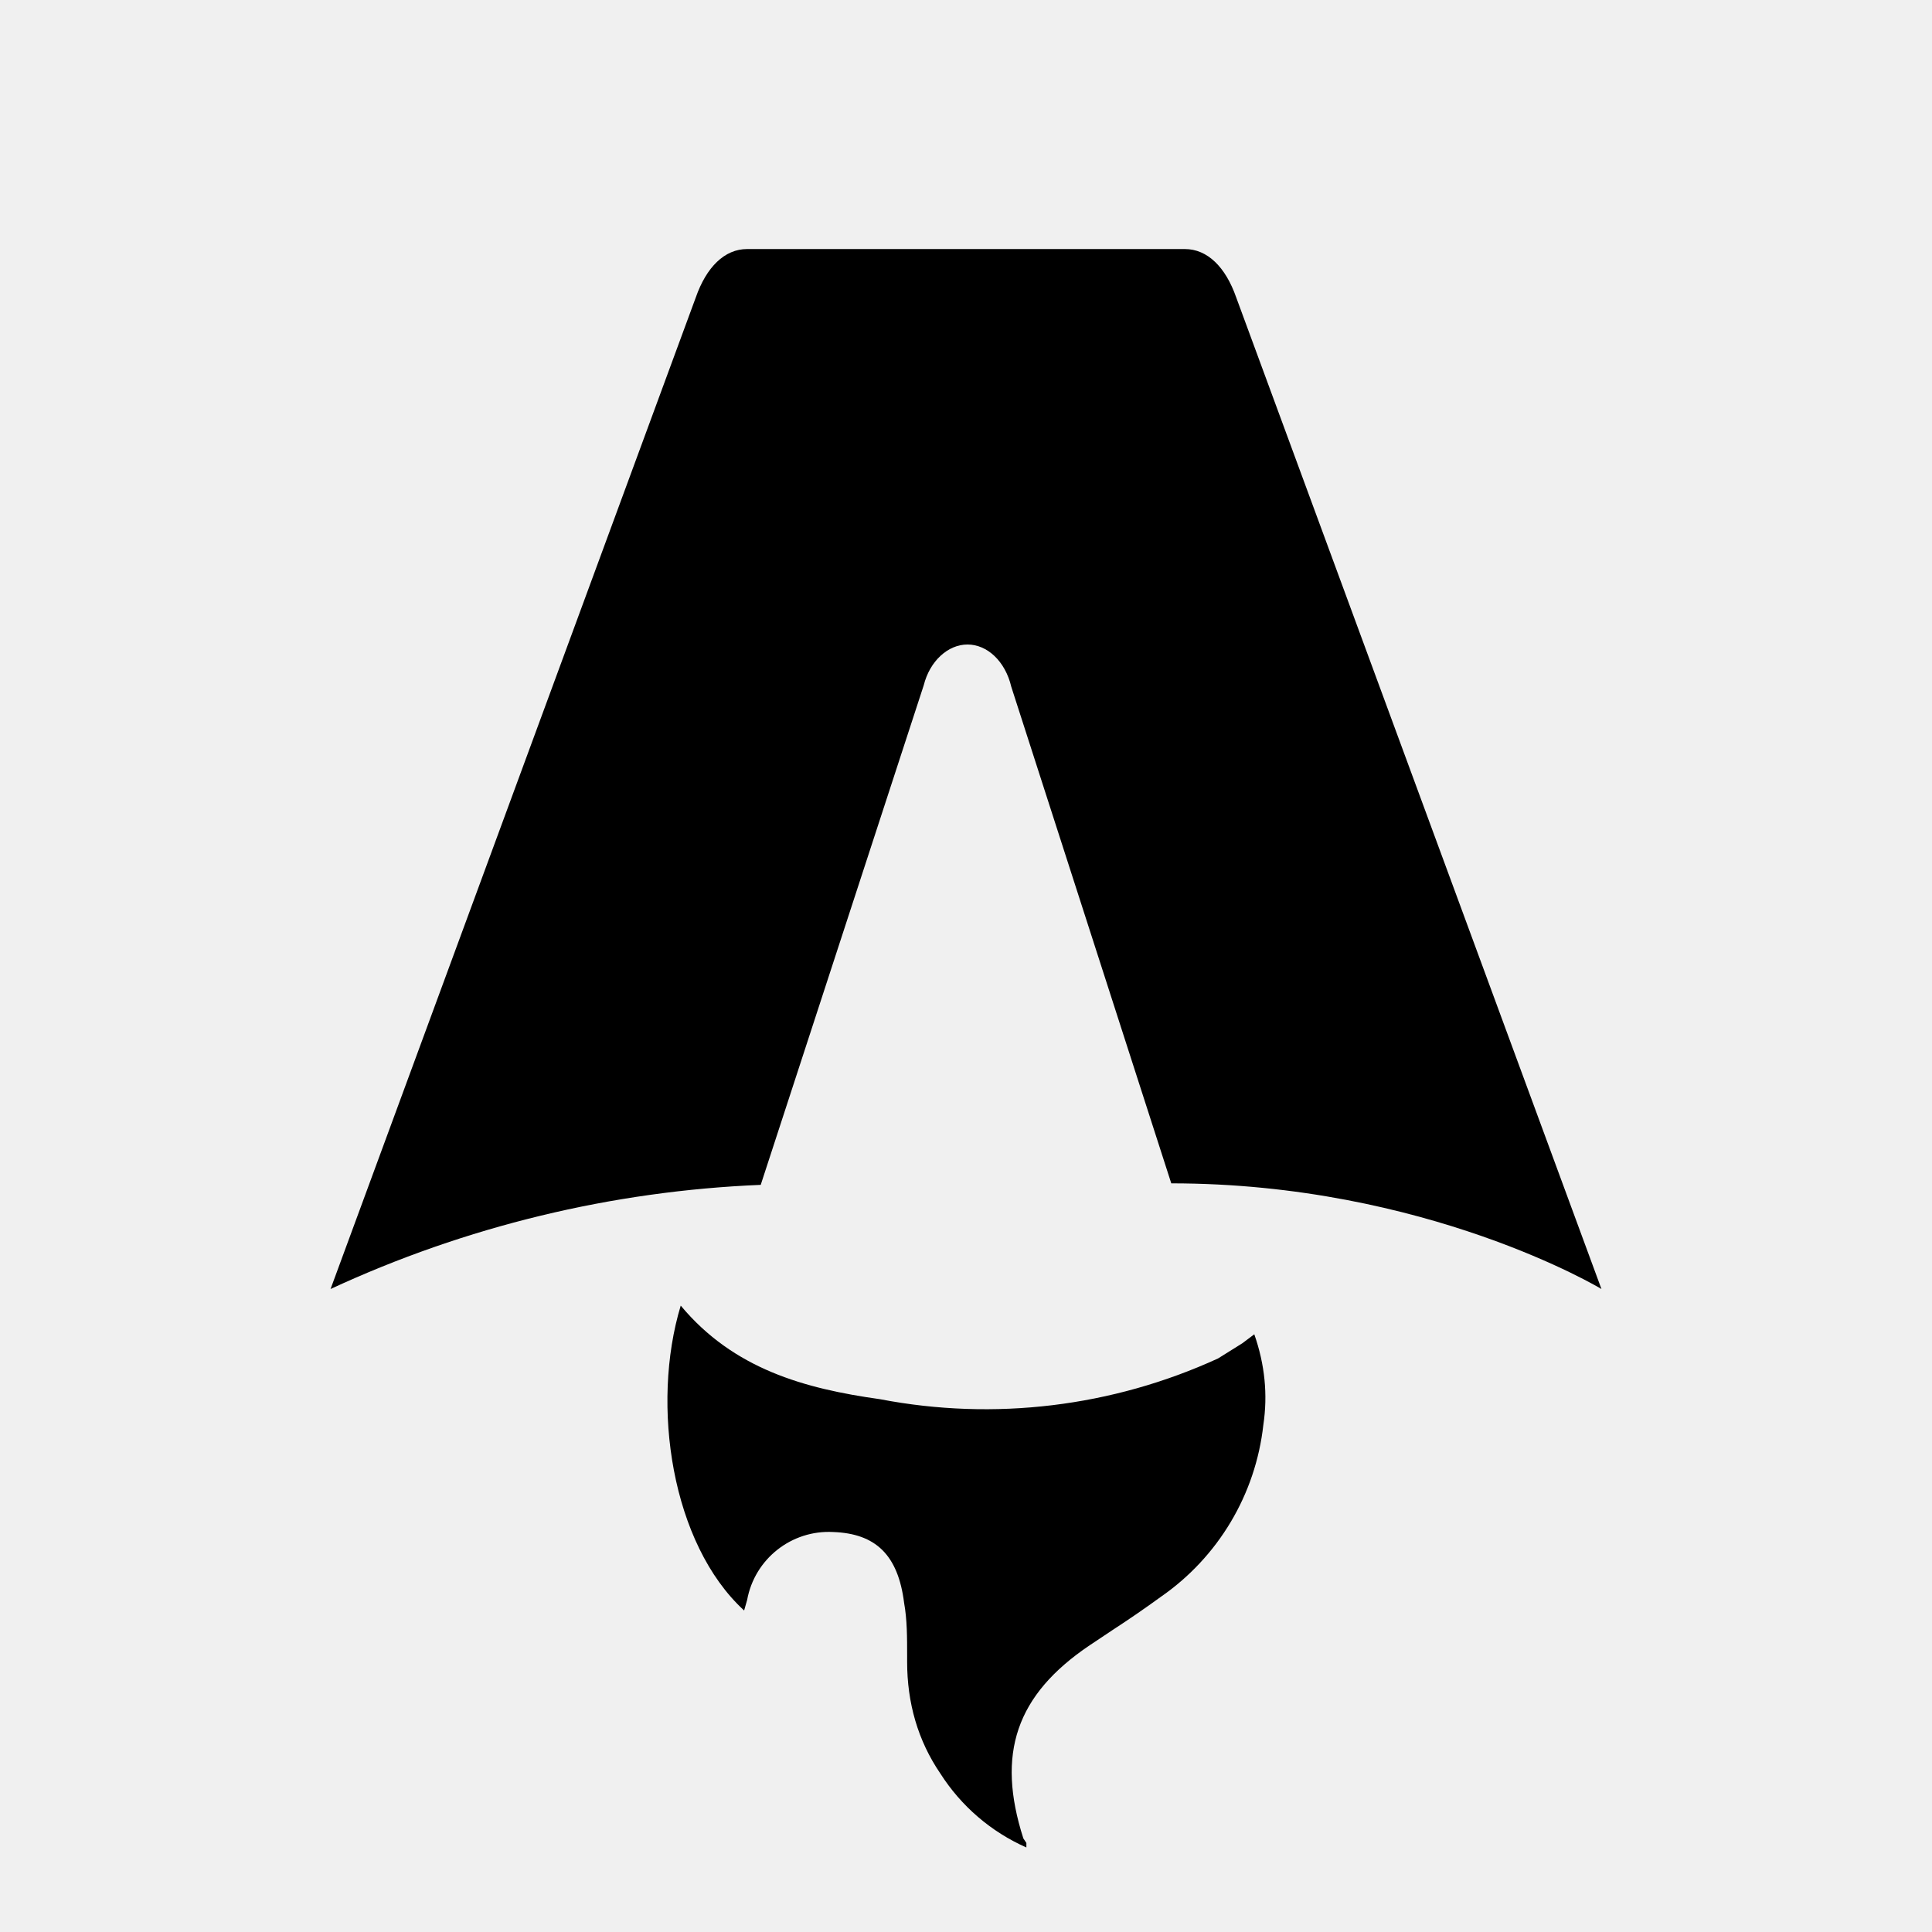
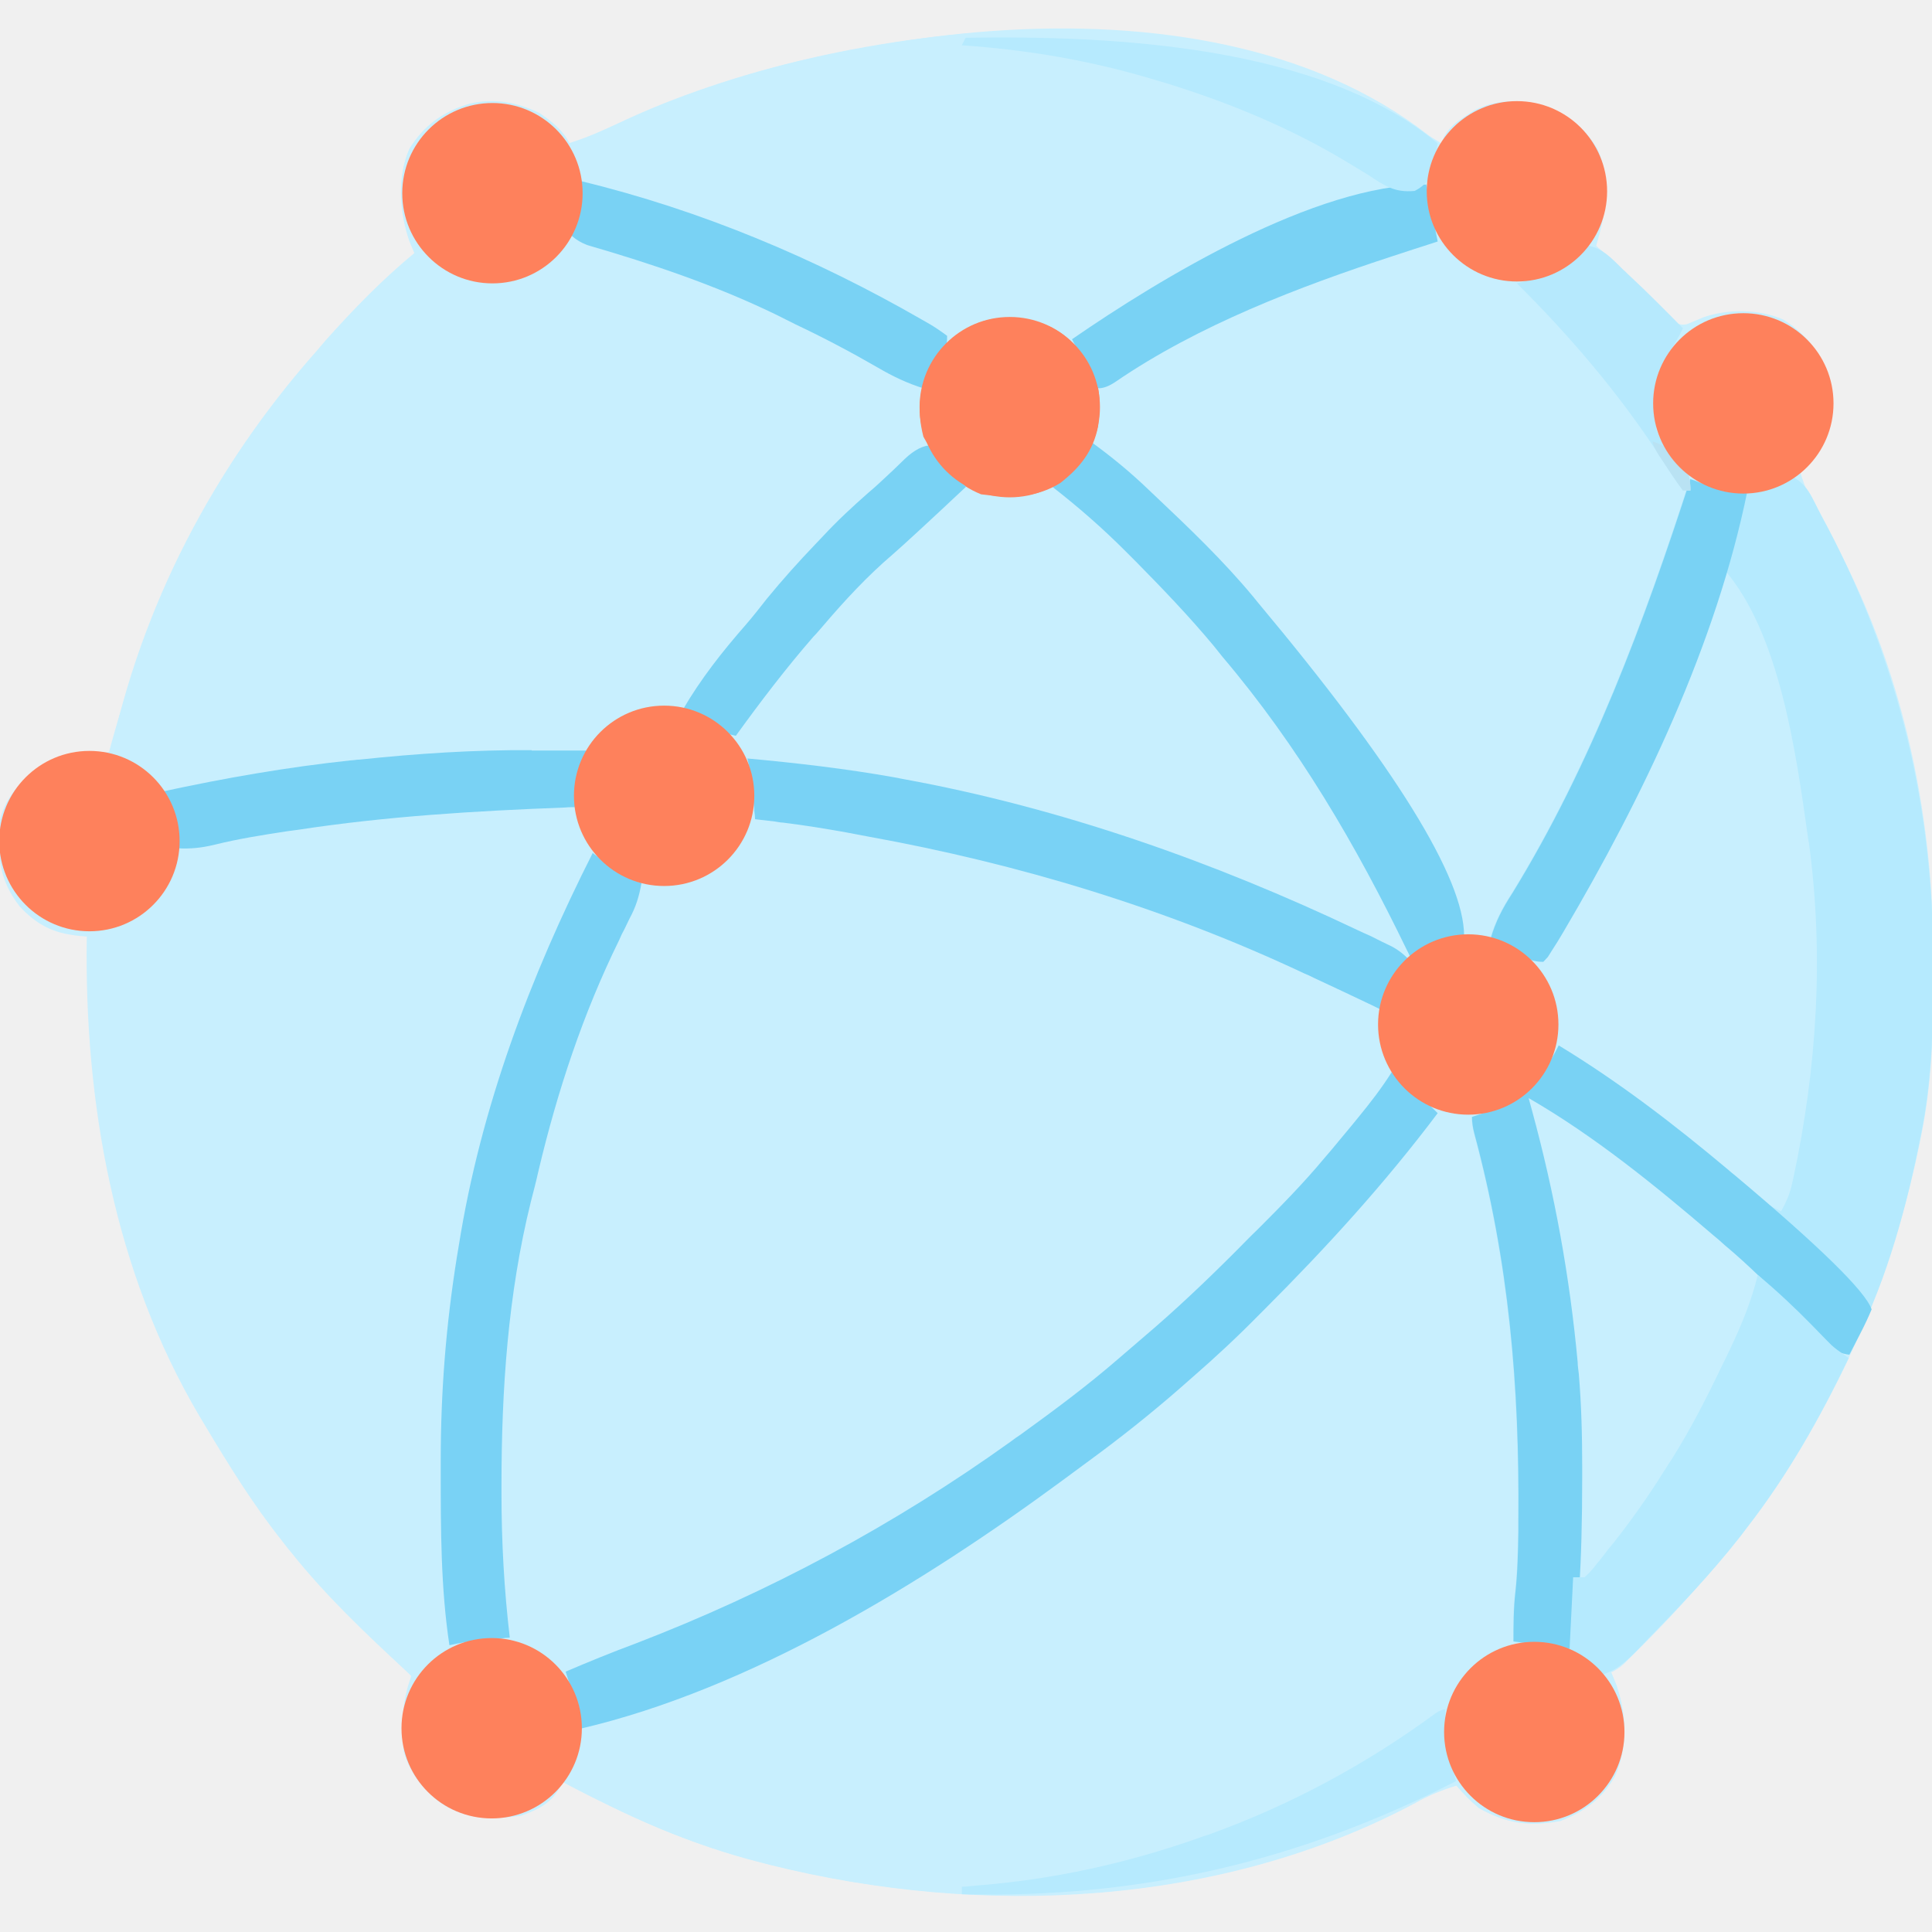
- <svg xmlns="http://www.w3.org/2000/svg" fill="none" viewBox="0 0 128 128">
-   <path d="M50.4 78.5a75.1 75.1 0 0 0-28.5 6.9l24.2-65.7c.7-2 1.9-3.2 3.4-3.2h29c1.5 0 2.7 1.2 3.4 3.2l24.2 65.7s-11.6-7-28.5-7L67 45.5c-.4-1.7-1.6-2.8-2.9-2.8-1.3 0-2.5 1.1-2.9 2.7L50.4 78.5Zm-1.1 28.2Zm-4.2-20.2c-2 6.6-.6 15.8 4.2 20.2a17.5 17.5 0 0 1 .2-.7 5.5 5.5 0 0 1 5.7-4.5c2.8.1 4.3 1.5 4.7 4.7.2 1.1.2 2.3.2 3.5v.4c0 2.7.7 5.2 2.2 7.4a13 13 0 0 0 5.7 4.9v-.3l-.2-.3c-1.8-5.6-.5-9.5 4.4-12.8l1.5-1a73 73 0 0 0 3.2-2.2 16 16 0 0 0 6.8-11.4c.3-2 .1-4-.6-6l-.8.6-1.6 1a37 37 0 0 1-22.4 2.7c-5-.7-9.7-2-13.2-6.2Z" />
-   <style>
-         path { fill: #000; }
-         @media (prefers-color-scheme: dark) {
-             path { fill: #FFF; }
-         }
+ <svg xmlns="http://www.w3.org/2000/svg" id="Layer_1" version="1.1" viewBox="0 0 512 512">
+   <defs>
+     <style>
+       .st0 {
+         fill: #79d2f4;
+       }
+ 
+       .st1 {
+         fill: #fe815c;
+       }
+ 
+       .st2 {
+         fill: #b5eafe;
+       }
+ 
+       .st3 {
+         fill: #c8effe;
+       }
+ 
+       .st4 {
+         fill: #b6e9fd;
+       }
+ 
+       .st5 {
+         fill: #b9e2f3;
+       }
+ 
+       .st6 {
+         fill: #b6eafe;
+       }
+ 
+       .st7 {
+         fill: #fd825e;
+       }
+ 
+       .st8 {
+         fill: #79d2f5;
+       }
    </style>
+   </defs>
+   <path class="st3" d="M382,38c.2-.6.5-1.2.7-1.8,1.5-2.6,3-3.7,5.6-5.4.8-.5,1.5-1,2.3-1.5,5.9-3.1,12.6-3,18.9-1.1,6.1,2.2,10.6,5.8,13.9,11.4,3.6,8,2.1,17.4-.4,25.5.4.4.8.8,1.3,1.2,1.9,1.8,3.9,3.6,5.8,5.4.7.6,1.3,1.2,2,1.8.7.6,1.3,1.2,2,1.8q1,.9,2,1.9c1.3,1.3,2.6,2.6,3.9,4q.9,1,1.8,2c.5.6,1.1,1.2,1.6,1.8q1.6,1.4,3.7.9c1.4-.6,2.9-1.2,4.3-1.8,6.4-2.3,14.9-2.2,21.2.6,6.2,3.8,10.4,9.5,12.5,16.4.9,7.5,0,13.6-4,20q-2.2,2.6-4,4c1.2,4.3,3,7.8,5.2,11.7,21.2,35.8,30.3,77.7,30.1,119,0,1,0,1.9,0,2.9,0,14.3-.4,28.4-3.3,42.4-.2,1-.4,2-.6,3-10.7,51.5-35.6,94.2-72.5,131.2-.7.7-1.3,1.3-2,2-.6.6-1.2,1.2-1.9,1.9-.5.5-1.1,1.1-1.7,1.7q-1.4,1.3-3.4,2.3c.5,1.2,1,2.4,1.5,3.7,2.6,7.9,2.9,16.1-.5,23.8-3.5,6.1-8.1,9.4-14.5,11.9-8.2,1.5-14.2.7-21.5-3.4-2.3-1.9-4.1-3.8-6-6-3.9,1.2-7.4,2.6-10.9,4.6-51.7,27.6-115.1,30.4-171.1,16.4q-1.1-.3-2.3-.6c-18.4-4.6-36.1-12.6-52.7-21.4-.3.6-.5,1.2-.8,1.8-2.3,4-5.9,5.7-10.2,7.2-8,1.1-15.4.9-22-4-4.4-3.6-7.4-7.6-9-13-.7-7.1-.5-13.3,2-20-.4-.4-.8-.8-1.2-1.2-11-10.2-21.5-20.1-30.8-31.8-.8-.9-1.5-1.9-2.3-2.9-7.8-9.8-14.3-20.4-20.7-31.1-.4-.7-.8-1.3-1.2-2-22.6-38.3-30.5-83.1-29.8-127-1.2-.1-2.5-.2-3.7-.4-5.9-.8-10-3.2-14.1-7.6-5.7-7.4-5.9-13.8-5.2-23,1.7-6.7,6.5-11.2,12-15,3.8-1.8,7.1-2.3,11.3-2.6q1.6-.1,3.2-.2c.8,0,1.6,0,2.4-.1.2-.6.3-1.2.5-1.9,5.6-20.3,12.6-39.5,22.5-58.1.3-.6.7-1.3,1-2,8.5-16,19-30.5,31-44,.8-.9,1.5-1.8,2.3-2.7,7.4-8.3,15.1-16.2,23.7-23.3-.5-1.2-1-2.4-1.5-3.6-2.5-7.5-3.2-16.6,0-23.9,3.9-6.3,9.2-10,16.2-12,6.5-1.4,12.2-.3,18.2,2.5,3.2,2.2,6.2,4.5,8,8,4.6-1.4,8.8-3.3,13.1-5.3C229,1.8,319.4-1.4,382,38Z" />
+   <path class="st3" d="M474,126c4.9,1.6,6.2,6.1,8.6,10.5.5,1,1.1,2,1.6,3,19.1,36.2,28.3,75.4,28.1,116.2,0,1,0,1.9,0,2.9,0,14.3-.4,28.4-3.3,42.4q-.3,1.5-.6,3c-10.7,51.5-35.6,94.2-72.5,131.2-.7.7-1.3,1.3-2,2-.6.6-1.2,1.2-1.9,1.9-.5.5-1.1,1.1-1.7,1.7q-1.4,1.3-3.4,2.3c.5,1.2,1,2.4,1.5,3.7,2.6,7.9,2.9,16.1-.5,23.8-3.5,6.1-8.1,9.4-14.5,11.9-8.2,1.5-14.2.7-21.5-3.4-2.3-1.9-4.1-3.8-6-6-3.9,1.2-7.4,2.6-10.9,4.6-51.7,27.6-115.1,30.4-171.1,16.4q-1.1-.3-2.3-.6c-18-4.5-35.8-12-51.7-21.4.2-.6.4-1.2.7-1.8,2.5-7.3,4.2-14.5,1.3-21.9-3.2-5.9-6.9-9.3-12.9-12.3-.7-.3-1.3-.7-2-1-2.1,0-4.2-.1-6.3-.1-1.1,0-2.3,0-3.4,0-2.9.1-5.5.5-8.3,1.1-2.3-15.2-2.3-30.7-2.3-46,0-1,0-2,0-3,0-18.3,1.4-35.9,4.3-54,.2-1,.3-2,.5-3,5.8-36.5,18.9-71.2,35.5-104,.5.4,1,.8,1.6,1.2.7.5,1.4,1.1,2.1,1.6.7.5,1.4,1.1,2.1,1.6,6.3,4.3,12.8,4.5,20.2,3.5,7.4-2.9,11.7-7.1,15.1-14.3,1-2.9,1.2-5.1,1.1-8.2,0-.9,0-1.8,0-2.8-.2-2.7-.6-5.1-1.2-7.7,13.1,1.2,26.1,2.7,39,5,.9.2,1.7.3,2.6.5,41.6,7.6,82.1,21.9,120.2,40,1.1.5,2.1,1,3.3,1.5q1.5.7,3,1.5c.9.4,1.8.8,2.7,1.3,2.2,1.2,3.6,2.4,5.3,4.3-.3.5-.7.9-1.1,1.4-.5.6-.9,1.2-1.4,1.9-.5.6-.9,1.2-1.4,1.8-3.3,5.3-2.8,12-2.2,17.9,2.2,7.1,5.6,11.3,12,15,6.9,2.3,14.8,2,21.5-1,4.8-2.7,7.2-6.1,9.5-11,.4-.7.7-1.5,1.1-2.2.3-.6.6-1.2.9-1.8,17.3,10.5,33.2,23,48.6,36,.6.5,1.1.9,1.7,1.4,1.5,1.3,3,2.5,4.5,3.8q2,1.9,4.3,1.7,3.5-13.4,6-27c.2-1.2.4-2.3.6-3.5,3.2-22.2,2.6-46.3-.6-68.5q-.2-1.3-.4-2.6c-3.2-21.6-8.3-47.9-20.6-66.4q-.3.9-.7,1.9c-11.2,32.3-24.8,63.7-42.2,93.1-.5.8-1,1.7-1.5,2.5-.4.7-.9,1.5-1.4,2.2-.4.6-.8,1.3-1.2,1.9-.4.4-.8.9-1.2,1.3-4,0-5.7-1.8-9-4-1.6-.7-3.3-1.4-5-2,1.3-4.6,3.2-8.2,5.8-12.2,21-34.2,34.9-71.8,47.2-109.8.8.3,1.7.6,2.6,1,3.6,1.1,6.6,1.3,10.4,1.3,1.2,0,2.4,0,3.6,0,3.8-.4,6.1-1.6,9.4-3.4Z" />
+   <path class="st3" d="M381,38c-.3.9-.7,1.9-1,2.8-2.2,7.8-1.3,15.6,1,23.2-1.2.4-2.5.8-3.7,1.2-.8.3-1.7.6-2.5.8-1.8.6-3.7,1.2-5.5,1.8-25.1,8.2-51.8,18.4-73.7,33.4q-2.5,1.7-4.5,1.7-.5-.9-.9-1.8c-4.2-7.9-8-12.4-16.5-15.5-7.1-2-11.8-.7-18.3,2.8-5.4,3.5-8.3,8.3-10.3,14.5-1.2,7.7.6,13.6,5,20,1.9,2,3.7,3.4,6,5-3.2,4.1-6.7,7.6-10.7,11-14.5,12.4-27.5,26.1-39,41.3-1.4,1.8-2.8,3.7-4.2,5.5-2.4,3.1-4.7,6.2-7.1,9.2-3.4-.7-5.2-1.9-8-4-6.1-2.8-12.4-3.2-18.8-1.1-4.8,2.3-8.4,4.4-11.2,9.1-.6.9-1.1,1.8-1.7,2.8-1.2,2.9-1.6,4.9-1.9,8,0,.8-.2,1.6-.2,2.4,0,.6-.1,1.2-.2,1.9-1.1,0-2.2,0-3.3.1-23.7.9-47.1,2.3-70.7,5.9-1,.1-2,.3-3,.4-6.5,1-12.9,2-19.3,3.6-3.4.8-6.2,1.1-9.8.9,0-.6-.1-1.3-.2-1.9-1.2-7.6-3.6-13-9.9-17.7-2.6-1.6-5.2-3.1-7.9-4.4,8.4-40.4,27.7-77.2,55-108,.8-.9,1.5-1.8,2.3-2.7,7.4-8.3,15.1-16.2,23.7-23.3-.5-1.2-1-2.4-1.5-3.6-2.5-7.5-3.2-16.6,0-23.9,3.9-6.3,9.2-10,16.2-12,6.5-1.4,12.2-.3,18.2,2.5,3.2,2.2,6.2,4.5,8,8,4.6-1.4,8.8-3.3,13.1-5.3,58.3-27.7,162.8-39.8,216.9,5.3Z" />
+   <path class="st3" d="M381,38c-.3.9-.7,1.9-1,2.8-2.2,7.8-1.3,15.6,1,23.2-1.2.4-2.5.8-3.7,1.2-.8.3-1.7.6-2.5.8-1.8.6-3.7,1.2-5.5,1.8-25.1,8.2-51.8,18.4-73.7,33.4q-2.5,1.7-4.5,1.7c-.3-.6-.6-1.2-.9-1.8-4.2-7.9-8-12.4-16.5-15.5-7.1-2-11.8-.7-18.3,2.8-5.5,3.6-8,8.5-10.3,14.5-4.5-1.4-8.3-3.2-12.4-5.6-7.1-4.1-14.3-7.9-21.7-11.4-1.8-.9-3.6-1.8-5.4-2.7-15.9-7.7-32.8-13.4-49.7-18.3q-2.8-1-4.8-3c.3-.8.7-1.5,1-2.3,1.9-7.2,1.6-13.7-1-20.7,61.6-32.1,171.1-50.1,230-1Z" />
+   <path class="st3" d="M278.7,86.8c3.1,1.6,5.1,3.4,7.3,6.2.5.6.9,1.1,1.4,1.7,4.3,5.8,4.4,11.3,3.6,18.3-1.3,7.2-5.7,11.3-11,16,.7.6,1.5,1.2,2.3,1.8,8.3,6.8,16,14.2,23.6,21.7.5.5,1,1,1.5,1.5,6.7,6.6,12.8,13.6,18.7,21,1,1.2,2.1,2.5,3.1,3.7,7.7,9.3,14.4,19.1,20.9,29.3.4.6.8,1.2,1.2,1.9,6.9,10.9,12.7,22.3,18.6,33.7.7,1.5,1.5,2.9,2.3,4.3.7,1.3,1.3,2.7,1.9,4.1l-1,2q-.7-.4-1.5-.8c-47.7-25.1-100.3-41.2-153.5-49.2-1.9-.3-3.8-.6-5.6-.9-4.8-.7-9.6-1.4-14.4-2.1.3.7.6,1.4,1,2.2,2.3,6.4,1.8,12.9-1,19.1-2.7,4.9-6.2,7.9-11,10.7-.6.4-1.2.7-1.9,1.1-5.3,2.1-12.1,1.7-17.6.2-6.3-2.8-10-7.7-13.5-13.5-2.1-7-2.5-14,.9-20.7,3.8-6,9.3-9.9,16-12.1,7.2-.9,13-.1,19,4l2,2q2,0,4-1t3.7-4.9c6.7-9.7,14.4-18.4,22.3-27.1,1.5-1.7,3-3.4,4.6-5.1,6.4-7.1,13.2-13.6,20.4-19.9,1.5-1.3,3-2.6,4.5-3.9,1.2-1,2.3-2,3.5-3.1-.7-.7-1.5-1.4-2.2-2.1-5.3-5.5-8.7-10.9-9.2-18.6.2-6.7,2.7-12.2,7.1-17.2,8.7-7.9,17.6-8.9,28.1-4.3Z" />
+   <path class="st2" d="M474,126c4.9,1.6,6.2,6.1,8.6,10.5.5,1,1.1,2,1.6,3,19.1,36.2,28.3,75.4,28.1,116.2q0,1.5,0,2.9c0,14.3-.4,28.4-3.3,42.4-.2,1-.4,2-.6,3-3.9,19-9.3,37.8-18.4,55-4.1-.5-5.9-2.6-8.7-5.4-.9-.9-1.8-1.8-2.7-2.8-.9-1-1.9-1.9-2.8-2.9-6.1-6.2-12.1-12.3-18.8-17.9-1-.9-2-1.8-3-2.6-15.3-13.1-31.5-26.3-49-36.4.3,1.1.6,2.2.9,3.3,6,22,10,44,12.1,66.7,0,1,.2,2.1.3,3.1.7,8.3.9,16.6.9,24.9q0,1,0,2.1,0,36.4-3.2,45.9c-5-.7-9.9-1.3-15-2,0-4.4,0-8.6.5-13,.6-5.4.7-10.8.8-16.2,0-1.1,0-2.1,0-3.2.3-35.3-2.5-68.2-11.7-102.3q-.6-2.3-.6-4.3c.9-.3,1.8-.6,2.7-.9,10.8-3.9,15.2-8,20.3-18.1,17.3,10.5,33.2,23,48.6,36,.6.5,1.1.9,1.7,1.4,1.5,1.3,3,2.5,4.5,3.8q2,1.9,4.3,1.7,3.5-13.4,6-27,.3-1.7.6-3.5c3.2-22.2,2.6-46.3-.6-68.5-.1-.9-.2-1.7-.4-2.6-3.2-21.6-8.3-47.9-20.6-66.4-.2.6-.4,1.2-.7,1.9-11.2,32.3-24.8,63.7-42.2,93.1q-.7,1.2-1.5,2.5t-1.4,2.2c-.4.6-.8,1.3-1.2,1.9-.4.4-.8.9-1.2,1.3-4,0-5.7-1.8-9-4-1.6-.7-3.3-1.4-5-2,1.3-4.6,3.2-8.2,5.8-12.2,21-34.2,34.9-71.8,47.2-109.8q1.3.5,2.6,1c3.6,1.1,6.6,1.3,10.4,1.3,1.2,0,2.4,0,3.6,0,3.8-.4,6.1-1.6,9.4-3.4Z" />
+   <path class="st3" d="M457,151c14.6,16.8,19,48.7,22,70,.1.8.2,1.6.4,2.5,4,29.7,2.1,59.4-4.1,88.5-.2.9-.4,1.7-.6,2.6-.6,2.3-1.5,4.3-2.7,6.4-3.4-1.5-5.9-3.5-8.8-5.8-1-.8-1.9-1.6-2.9-2.4-.5-.4-1.1-.9-1.6-1.3-10.3-8.6-20.7-16.8-31.7-24.4-1.3-.9-2.5-1.7-3.8-2.6-3.1-2.1-6.2-4.3-9.2-6.4q-1.9,2.8-3.2,5.1c-3.7,6.4-7.7,9.9-14.8,11.9-6.8.8-13.2,1.1-19-3-.8-.5-1.7-1-2.6-1.6-5.3-5.3-7.7-11.2-7.9-18.6.3-6.9,2.1-12.1,6.9-17.4,4.4-3.8,9.9-6.7,15.7-6.9,7.5.9,12.8,3.2,18.9,7.5,19.3-31.8,35.2-65,47-100.3q1-2.7,2-3.7Z" />
+   <path class="st3" d="M405,291c4.9,1.6,8.8,4.4,12.9,7.4.7.5,1.5,1.1,2.3,1.6,7.1,5.1,14,10.5,20.8,15.9q1.4,1.2,2.9,2.3c5.6,4.5,11,9.2,16.3,14.1,2.2,2,4.4,3.9,6.6,5.8,4.4,3.8,8.4,7.9,12.5,12,1.4,1.4,2.8,2.8,4.2,4.2.6.6,1.2,1.2,1.8,1.9q1.8,1.8,4.7,3.6c-7.6,15.9-16.2,31.1-27,45-.6.8-1.2,1.6-1.9,2.5-7.7,9.8-16.3,18.8-25,27.7-.6.7-1.3,1.3-1.9,2-3.2,3.2-5.7,5.7-10.2,6.9l-4.5-3.8q-1.5-1.3-3.5-2.2,0-1.2.2-2.4c2.2-29.4,2.8-58.3-.8-87.6-.3-2.4-.5-4.8-.8-7.2-.6-6.6-1.8-12.9-3.2-19.3-.2-.7-.3-1.4-.5-2.1-.8-3.5-1.6-7-2.4-10.5-.2-.7-.3-1.3-.5-2-.4-1.8-.9-3.6-1.3-5.4-.7-3.5-1.3-6.9-1.7-10.4Z" />
+   <path class="st8" d="M369,284c1.1.9,2.1,1.8,3.2,2.7.6.5,1.2,1,1.8,1.5,2.4,2.2,4.7,4.5,7,6.8-13.9,18.5-29.4,35.5-45.8,51.9-.5.5-1,1-1.5,1.5-5.7,5.8-11.6,11.3-17.7,16.6-1.1,1-2.2,1.9-3.3,2.9-7.9,6.9-16.1,13.4-24.6,19.6-2.2,1.6-4.3,3.2-6.5,4.8-36.8,27.1-82.7,55.3-127.7,65.8-.1-.6-.2-1.2-.4-1.8-.2-.8-.3-1.6-.5-2.4-.2-.8-.3-1.5-.5-2.3-.7-2.9-1.7-5.7-2.6-8.6,6.1-2.6,12.2-5.1,18.4-7.4,35.4-13.6,68.8-31.5,99.6-53.6.8-.6,1.6-1.2,2.4-1.7,9-6.5,17.9-13.1,26.3-20.4,2.1-1.8,4.3-3.7,6.4-5.5,8.5-7.2,16.5-14.8,24.4-22.7,2-2,3.9-4,5.9-5.9,6.1-6.1,12.1-12.2,17.6-18.8.6-.7,1.2-1.4,1.8-2.1,1.8-2.2,3.6-4.3,5.4-6.5q.9-1.1,1.8-2.2c3.2-3.9,6.3-7.9,9-12.2Z" />
+   <path class="st0" d="M413,277c16,9.7,30.7,21,45,33q.9.8,1.8,1.5,33.8,28.4,36.2,35.5-1.2,2.9-2.9,6.2c-.6,1.1-1.1,2.2-1.7,3.3-.4.8-.9,1.7-1.3,2.5-4.1-.5-5.9-2.6-8.7-5.4-.9-.9-1.8-1.8-2.7-2.8-.9-1-1.9-1.9-2.8-2.9-6.1-6.2-12.1-12.3-18.8-17.9-1-.9-2-1.8-3-2.6-15.3-13.1-31.5-26.3-49-36.4.3,1.1.6,2.2.9,3.3,6,22,10,44,12.1,66.7,0,1,.2,2.1.3,3.1.7,8.3.9,16.6.9,24.9q0,1,0,2.1,0,36.4-3.2,45.9c-5-.7-9.9-1.3-15-2,0-4.4,0-8.6.5-13,.6-5.4.7-10.8.8-16.2,0-1.1,0-2.1,0-3.2.3-35.3-2.5-68.2-11.7-102.3q-.6-2.3-.6-4.3c.9-.3,1.8-.6,2.7-.9,10.8-3.9,15.2-8,20.3-18.1Z" />
+   <path class="st8" d="M157,226q.8.6,1.6,1.2c3.7,2.8,6.9,5.4,11.4,6.8-.6,3.5-1.5,6.4-3.2,9.5-.4.9-.9,1.8-1.3,2.7-.5.9-1,1.9-1.4,2.9-9.6,19.5-16.4,40.1-21.4,61.2-.6,2.7-1.3,5.4-2,8.1-6.1,24.6-7.8,49.9-7.8,75.2q0,1.1,0,2.2c0,12.8.7,25.5,2.2,38.2-.7,0-1.5.1-2.2.2-1,0-2,.2-3,.3-1,0-1.9.2-2.9.2-2.7.3-5.3.7-7.9,1.3-2.3-15.2-2.3-30.7-2.3-46,0-1,0-2,0-3,0-18.3,1.4-35.9,4.3-54,.2-1,.3-2,.5-3,5.8-36.5,18.9-71.2,35.5-104Z" />
+   <path class="st8" d="M198,201c13.1,1.2,26.1,2.7,39,5,.9.2,1.7.3,2.6.5,41.6,7.6,82.1,21.9,120.2,40,1.1.5,2.1,1,3.3,1.5,1,.5,2,1,3,1.5q1.3.6,2.7,1.3c2.2,1.2,3.6,2.4,5.3,4.3-1.2,1.6-2.5,3.3-3.7,4.9-1.6,2.6-2.4,5.2-3.3,8.1-1.1-.5-2.3-1.1-3.5-1.7-5.2-2.5-10.4-4.9-15.5-7.3-.8-.4-1.6-.8-2.4-1.1-36.7-17.3-75.8-29.1-115.6-36.3-1.9-.4-3.9-.7-5.8-1.1-5.6-1-11.1-1.9-16.8-2.6-.7,0-1.4-.2-2.2-.3-1.7-.2-3.4-.4-5.2-.6,0-.7-.1-1.5-.2-2.2,0-1-.2-2-.3-3,0-1-.2-1.9-.2-2.9-.3-2.7-.7-5.3-1.3-7.9Z" />
+   <path class="st2" d="M466,338c5,4.2,9.7,8.6,14.2,13.2,1.2,1.2,2.4,2.5,3.6,3.7q.8.8,1.6,1.6t4.5,3.4c-7.6,15.9-16.2,31.1-27,45-.6.8-1.2,1.6-1.9,2.5-7.7,9.8-16.3,18.8-25,27.7-.6.7-1.3,1.3-1.9,2-3.2,3.2-5.7,5.7-10.2,6.9-1.5-1.3-3-2.5-4.5-3.8q-1.5-1.3-3.5-2.2c.3-6.6.7-13.2,1-20h3q1.5-1.3,2.9-3.1c.5-.7,1.1-1.3,1.6-2,.6-.7,1.1-1.4,1.7-2.2.6-.7,1.2-1.5,1.8-2.2,4.7-6,9-12.1,13-18.5.7-1,1.3-2.1,2-3.1,5.2-8.2,9.6-16.9,13.8-25.7.6-1.1,1.1-2.3,1.7-3.5,3.1-6.5,5.7-12.8,7.4-19.7Z" />
+   <path class="st0" d="M289,117c5.4,3.9,10.4,8,15.2,12.6.6.6,1.3,1.2,1.9,1.8,9,8.5,18,17.1,25.9,26.6.4.5.9,1.1,1.3,1.6q54.7,65.4,54.7,88.4c-.7.3-1.4.5-2,.8q-1.3.5-2.7,1.1c-.9.3-1.8.7-2.7,1.1-2.3.9-4.4,2-6.6,3.1-.4-.7-.7-1.5-1.1-2.2-13.5-27.9-28.8-54.1-48.9-77.8q-1.2-1.5-2.4-3c-6.5-7.8-13.5-15.1-20.6-22.3-.9-.9-1.8-1.8-2.8-2.8-6.1-6.1-12.4-11.6-19.2-16.9.8-.8,1.6-1.5,2.4-2.3,2.9-3,5.8-5.9,7.6-9.7Z" />
+   <path class="st0" d="M448,127c.9.3,1.8.6,2.7,1,2.8.9,5.2,1.4,8.2,1.7.8,0,1.6.1,2.4.2.6,0,1.2,0,1.8.1-8.3,40.8-27.8,81.4-48.8,117q-.7,1.2-1.5,2.5t-1.4,2.2-1.2,1.9c-.4.4-.8.9-1.2,1.3-4,0-5.7-1.8-9-4-1.6-.7-3.3-1.4-5-2,1.3-4.6,3.2-8.2,5.8-12.2,21-34.2,34.9-71.8,47.2-109.8Z" />
+   <path class="st7" d="M278.7,86.8c3.1,1.6,5.1,3.4,7.3,6.2.5.6.9,1.1,1.4,1.7,4.3,5.8,4.4,11.3,3.6,18.3-1.3,6.6-4.8,10.9-10,15-6.4,4-13.6,4-21,3-6.4-2.6-10.7-7.1-14-13-.4-.8-.9-1.5-1.3-2.3-1.9-7.5-1-13.6,2.8-20.4,7.7-11.2,19.2-13.7,31.3-8.5Z" />
+   <path class="st0" d="M140.9,198.9c1.5,0,3,0,4.4,0,3.6,0,7.1,0,10.7,0q-.5,1.2-.9,2.4c-1.2,4.2-1.7,8.2-2.1,12.6-1.1,0-2.2,0-3.3.1-23.7.9-47.1,2.3-70.7,5.9q-1.5.2-3,.4c-6.5,1-12.9,2-19.3,3.6-3.4.8-6.2,1.1-9.8.9-.1-.7-.2-1.3-.4-2-.2-.9-.3-1.8-.5-2.7-.2-.9-.3-1.7-.5-2.6-.6-2.7-1.6-5.1-2.6-7.7,16.6-3.6,33.2-6.5,50.1-8.3.7,0,1.5-.2,2.3-.2,15.2-1.6,30.3-2.6,45.6-2.5Z" />
+   <path class="st0" d="M154,48c31.7,7.7,62,20.4,90.3,36.7.7.4,1.4.8,2.1,1.2q1.9,1.1,4.6,3.1c0,3.4-.6,4.3-2.4,7-1.6,2.4-2.6,4.2-3.6,7-4.5-1.4-8.3-3.2-12.4-5.6-7.1-4.1-14.3-7.9-21.7-11.4-1.8-.9-3.6-1.8-5.4-2.7-15.9-7.7-32.8-13.4-49.7-18.3q-2.8-1-4.8-3,.5-1.2.9-2.5c.8-2.7,1.3-4.9,1.6-7.7.1-1.2.3-2.5.4-3.8Z" />
+   <path class="st0" d="M378,49l3,15c-1.2.4-2.5.8-3.7,1.2q-1.2.4-2.5.8c-1.8.6-3.7,1.2-5.5,1.8-25.1,8.2-51.8,18.4-73.7,33.4q-2.5,1.7-4.5,1.7c-.8-1.4-1.6-2.8-2.4-4.2-.4-.8-.9-1.6-1.3-2.4-1.1-2.1-2.2-4.2-3.3-6.4,23.5-16.2,64.4-41,94-41Z" />
+   <path class="st0" d="M247,118q1.5,1.6,3,3.8c1.8,2.6,3.7,4.9,6,7.2q-14.7,13.8-19.4,17.9c-6.8,5.8-12.8,12.3-18.6,19.1-.8.9-1.6,1.9-2.5,2.8-7.3,8.4-14,17.2-20.5,26.2-3.4-.7-5.2-1.9-8-4-2-1-4-2-6-3,4.8-8.2,10.4-15.3,16.7-22.5,1.9-2.2,3.7-4.5,5.5-6.8,4.1-5,8.4-9.8,12.9-14.5.7-.7,1.3-1.4,2-2.1,3.8-4.1,7.8-7.8,12-11.5,1.8-1.5,3.5-3.1,5.2-4.7.5-.5,1-.9,1.5-1.4,1-1,2-1.9,3-2.9q3.8-3.6,7.1-3.6Z" />
+   <path class="st6" d="M383,453c0,.8,0,1.6.1,2.4q.1,1.6.2,3.2t.2,3.1c.5,3.6,1.3,6.8,2.4,10.3-41.9,21.4-83.9,31.1-131,30v-2c1.2,0,2.5-.2,3.8-.3,20.4-1.6,40-5.9,59.2-12.7.8-.3,1.6-.6,2.4-.8,21.6-7.8,41.7-18.6,60.2-32.2q1.5-1,2.5-1Z" />
+   <path class="st6" d="M256,10c38.7-.6,93.7,1.9,125,28-.3,1.8-.7,3.6-1.1,5.4-.2,1-.4,2-.6,3q-1.3,2.6-4.4,4.2c-5.4.5-8-1.4-12.4-4.3-1.7-1-3.4-2.1-5.1-3.1-.9-.5-1.8-1.1-2.7-1.6-14.4-8.4-29.9-14.7-45.8-19.6-.9-.3-1.8-.5-2.7-.8-16.8-5.1-33.8-8-51.3-9.2l1-2Z" />
+   <path class="st4" d="M420,65c4.5.4,7.1,3.5,10.2,6.5.6.5,1.1,1.1,1.7,1.6,4.8,4.5,9.5,9.2,14.1,13.9-1.2,2.5-2.5,4.7-4.1,7-3.9,6.1-3.7,13-2.9,20,1.6,4.2,4.1,7.1,7.3,10.2q1.7,1.8,1.7,5.8h-2q-1.3-1.7-2.8-4c-.6-.9-1.1-1.7-1.7-2.6q-.9-1.4-1.8-2.8c-10.9-16.6-23.6-31.5-37.7-45.5.8-.2,1.6-.4,2.4-.7q7.3-2.1,13.1-6.6c.8-.9,1.6-1.8,2.5-2.7Z" />
+   <path class="st5" d="M438,117c3.4,1.1,4.4,2.2,6.7,4.8.6.7,1.2,1.4,1.9,2.1q1.4,2.1,1.4,6.1h-2c-1.4-1.9-2.8-3.9-4.1-5.9-.7-1.1-1.4-2.2-2.2-3.3q-1.7-2.7-1.7-3.7Z" />
+   <circle class="st1" cx="130.5" cy="51.2" r="23.9" />
+   <circle class="st1" cx="267.6" cy="107.9" r="23.9" />
+   <circle class="st1" cx="402" cy="50.7" r="23.9" />
+   <circle class="st1" cx="462" cy="106.9" r="23.9" />
+   <circle class="st1" cx="23.7" cy="222.9" r="23.9" />
+   <circle class="st1" cx="176" cy="210.9" r="23.9" />
+   <circle class="st1" cx="389.1" cy="271.5" r="23.9" />
+   <circle class="st1" cx="406.6" cy="459" r="23.9" />
+   <circle class="st1" cx="130.3" cy="458" r="23.9" />
</svg>
